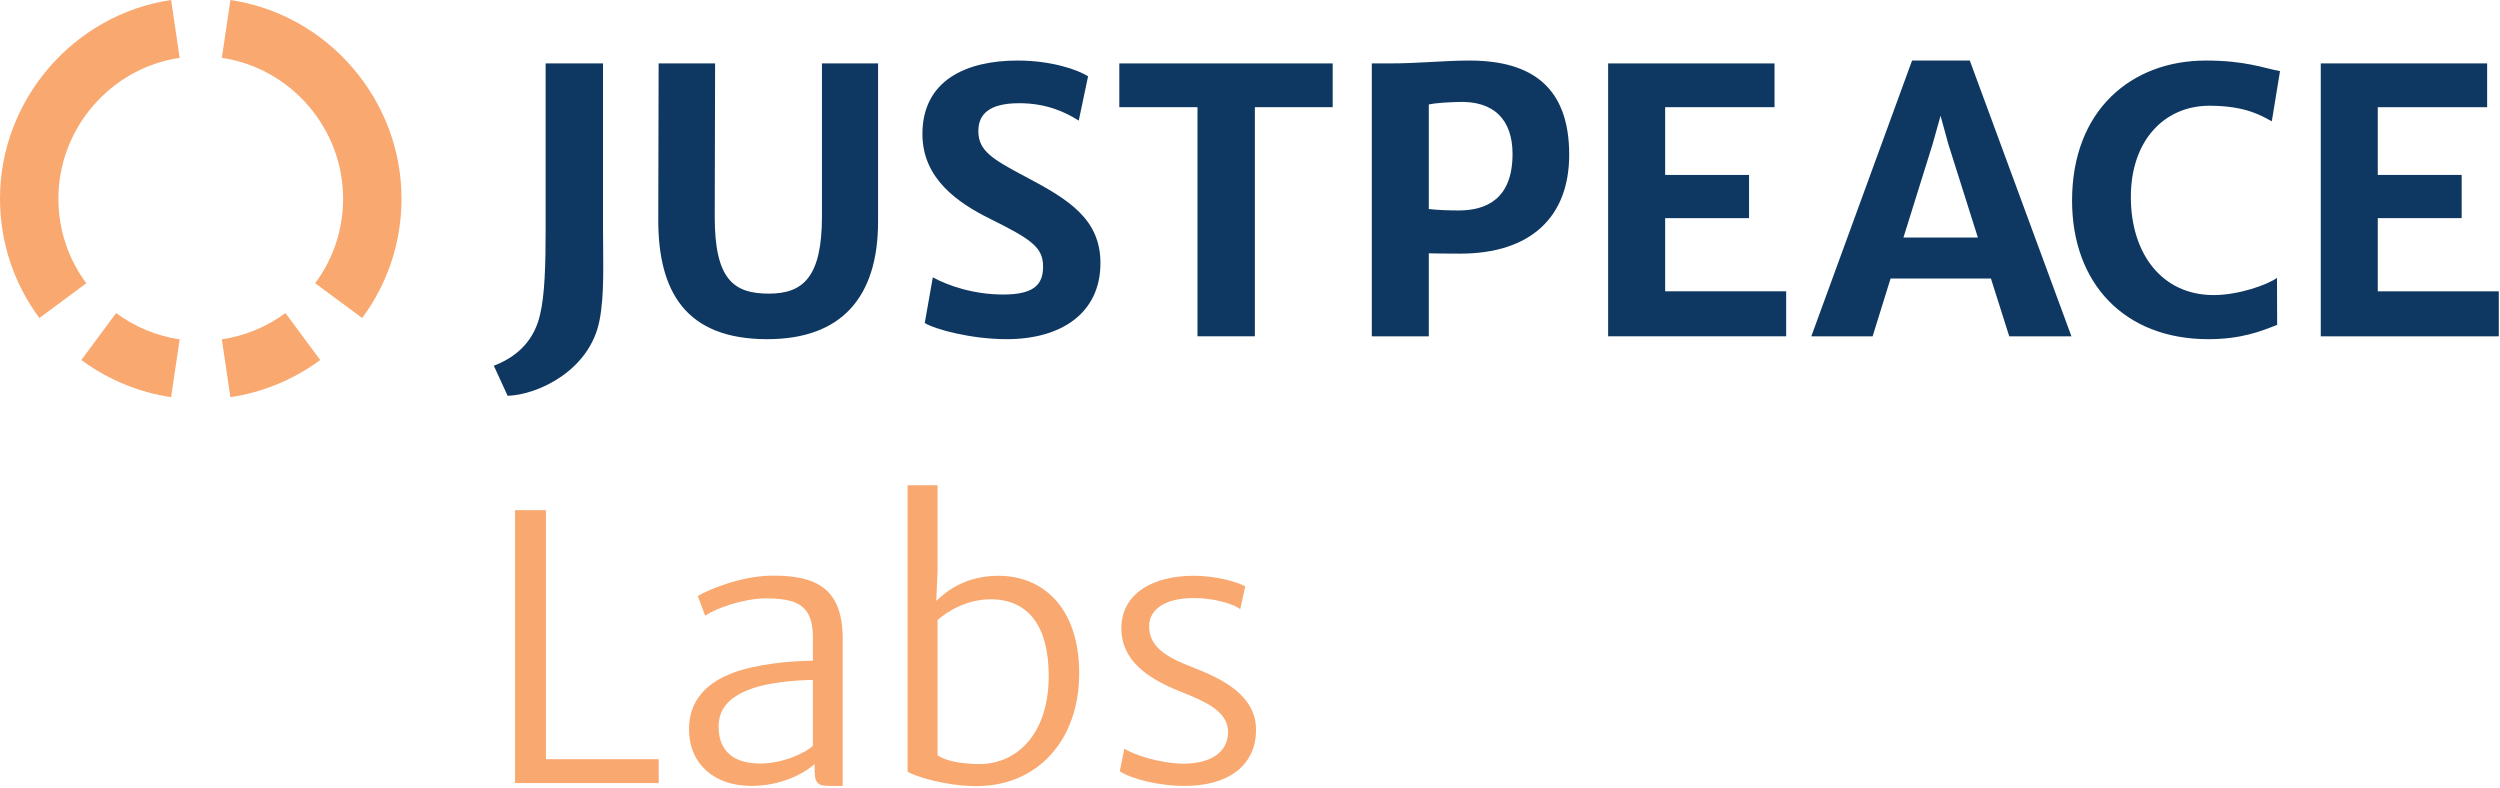
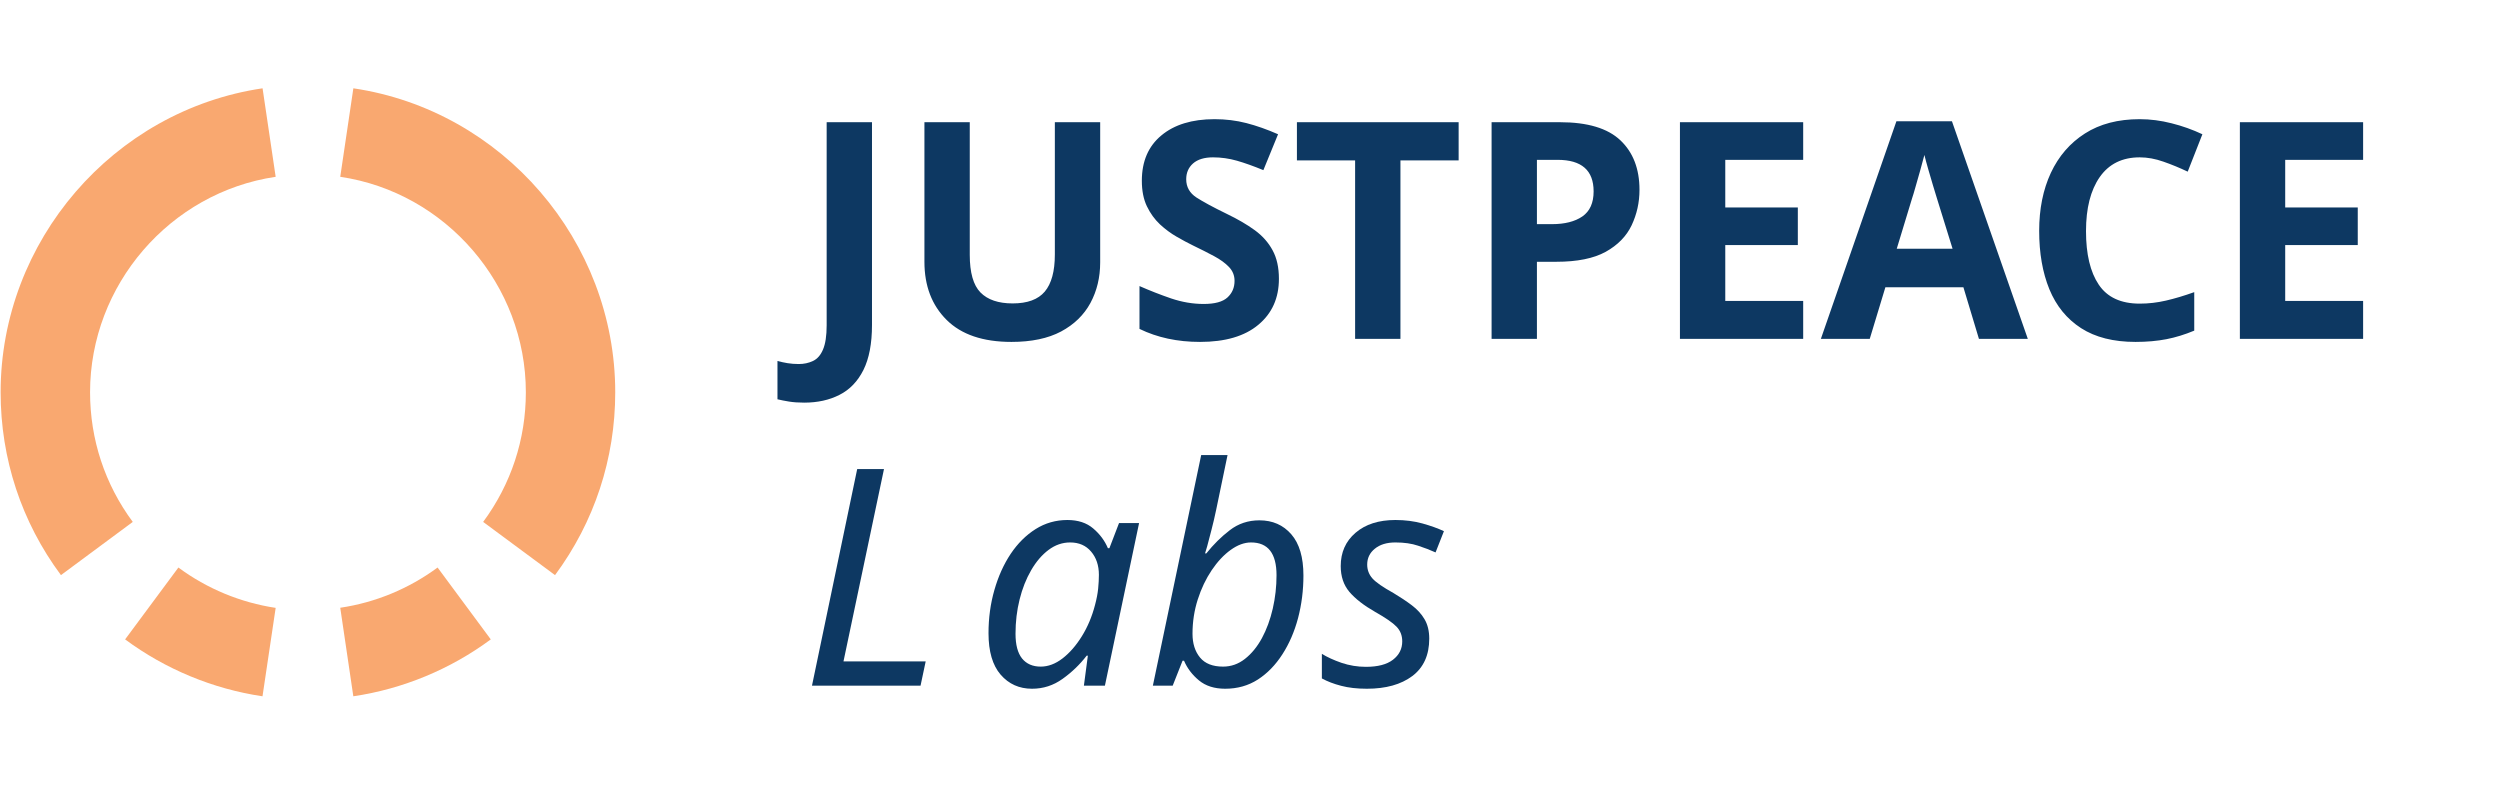
<svg xmlns="http://www.w3.org/2000/svg" width="100%" height="100%" viewBox="0 0 200 63" version="1.1" xml:space="preserve" style="fill-rule:evenodd;clip-rule:evenodd;stroke-linejoin:round;stroke-miterlimit:1.414;">
-   <g id="Layer 1">
-     <g>
-       <clipPath id="_clip1">
-         <rect x="0" y="0" width="199.903" height="62.89" />
-       </clipPath>
-       <g clip-path="url(#_clip1)">
-         <path d="M43.192,25.226C43.593,23.59 43.651,21.152 43.651,18.183L43.651,5.074L48.241,5.074L48.241,18.111C48.241,20.966 48.37,23.519 47.968,25.599C47.208,29.628 43.063,31.58 40.61,31.665L39.505,29.256C40.997,28.697 42.647,27.549 43.192,25.226" style="fill:rgb(14,56,98);fill-rule:nonzero;" />
-         <path d="M52.69,5.074L57.208,5.074L57.179,17.295C57.165,22.386 58.714,23.49 61.511,23.49C64.265,23.49 65.757,22.156 65.757,17.295L65.757,5.074L70.246,5.074L70.246,17.724C70.246,23.835 67.263,27.134 61.382,27.134C54.841,27.134 52.647,23.318 52.661,17.538L52.69,5.074Z" style="fill:rgb(14,56,98);fill-rule:nonzero;" />
-         <path d="M74.625,22.185C75.844,22.859 77.91,23.562 80.248,23.562C82.671,23.562 83.446,22.802 83.446,21.338C83.446,19.804 82.571,19.173 79.215,17.509C76.633,16.232 73.793,14.296 73.793,10.724C73.793,6.421 77.307,4.843 81.409,4.843C84.163,4.843 86.271,5.604 87.046,6.106L86.3,9.649C85.239,8.974 83.719,8.257 81.539,8.257C79.114,8.257 78.268,9.147 78.268,10.496C78.268,12.058 79.387,12.733 82.041,14.138C85.468,15.946 88.036,17.509 88.036,21.052C88.036,24.982 84.995,27.133 80.534,27.133C77.68,27.133 74.797,26.344 73.979,25.842L74.625,22.185Z" style="fill:rgb(14,56,98);fill-rule:nonzero;" />
-         <path d="M95.799,8.574L89.545,8.574L89.545,5.074L106.614,5.074L106.614,8.574L100.389,8.574L100.389,26.904L95.799,26.904L95.799,8.574Z" style="fill:rgb(14,56,98);fill-rule:nonzero;" />
-         <path d="M116.687,16.836C118.91,16.836 121.003,15.918 121.003,12.317C121.003,9.549 119.483,8.043 116.642,8.158C115.881,8.187 114.994,8.215 114.304,8.358L114.304,16.721C115.006,16.807 115.968,16.836 116.687,16.836M109.744,5.074L111.121,5.074C113.53,5.074 115.482,4.844 117.56,4.844C122.551,4.844 125.536,6.982 125.536,12.375C125.536,17.366 122.453,20.292 116.8,20.292C115.568,20.292 114.806,20.277 114.304,20.264L114.304,26.904L109.744,26.904L109.744,5.074Z" style="fill:rgb(14,56,98);fill-rule:nonzero;" />
-         <path d="M128.651,5.074L141.962,5.074L141.962,8.574L133.212,8.574L133.212,13.995L139.924,13.995L139.924,17.452L133.212,17.452L133.212,23.304L142.893,23.304L142.893,26.904L128.651,26.904L128.651,5.074Z" style="fill:rgb(14,56,98);fill-rule:nonzero;" />
-         <path d="M158.229,19.001L155.862,11.514L155.245,9.262L154.614,11.514L152.276,19.001L158.229,19.001ZM152.965,4.844L157.584,4.844L165.715,26.904L160.739,26.904L159.276,22.285L151.245,22.285L149.81,26.904L144.905,26.904L152.965,4.844Z" style="fill:rgb(14,56,98);fill-rule:nonzero;" />
-         <path d="M176.464,4.844C179.634,4.844 181.025,5.433 182.401,5.691L181.743,9.707C180.968,9.291 179.706,8.459 176.751,8.459C173.208,8.459 170.468,11.17 170.468,15.76C170.468,20.292 172.95,23.606 177.095,23.606C179.075,23.606 181.398,22.787 182.159,22.229L182.173,25.987C180.911,26.489 179.318,27.134 176.665,27.134C169.939,27.134 165.765,22.658 165.765,16.047C165.765,8.818 170.511,4.844 176.464,4.844" style="fill:rgb(14,56,98);fill-rule:nonzero;" />
-         <path d="M185.661,5.074L198.972,5.074L198.972,8.574L190.222,8.574L190.222,13.995L196.934,13.995L196.934,17.452L190.222,17.452L190.222,23.304L199.903,23.304L199.903,26.904L185.661,26.904L185.661,5.074Z" style="fill:rgb(14,56,98);fill-rule:nonzero;" />
-         <path d="M28.972,25.442L25.216,22.659C26.676,20.688 27.448,18.347 27.448,15.884C27.448,10.285 23.277,5.443 17.748,4.627L18.434,0C26.236,1.155 32.121,7.989 32.121,15.884C32.121,19.355 31.032,22.659 28.972,25.442" style="fill:rgb(249,168,112);fill-rule:nonzero;" />
-         <path d="M3.151,25.442C1.088,22.659 0,19.355 0,15.884C0,7.989 5.884,1.155 13.689,0L14.373,4.627C8.844,5.443 4.672,10.285 4.672,15.884C4.672,18.347 5.444,20.688 6.905,22.659L3.151,25.442Z" style="fill:rgb(249,168,112);fill-rule:nonzero;" />
-         <path d="M13.687,31.774C11.096,31.39 8.613,30.358 6.507,28.8L9.29,25.044C10.782,26.15 12.539,26.878 14.373,27.152L13.687,31.774Z" style="fill:rgb(249,168,112);fill-rule:nonzero;" />
-         <path d="M18.431,31.774L17.747,27.147C19.581,26.878 21.339,26.15 22.836,25.044L25.616,28.8C23.505,30.363 21.022,31.39 18.431,31.774" style="fill:rgb(249,168,112);fill-rule:nonzero;" />
-         <path d="M41.206,40.814L43.673,40.814L43.673,60.737L52.695,60.737L52.695,62.645L41.206,62.645L41.206,40.814Z" style="fill:rgb(249,168,112);fill-rule:nonzero;" />
-         <path d="M60.801,61.081C62.852,61.081 64.659,60.063 65.032,59.661L65.032,54.397C63.856,54.397 61.36,54.585 59.969,55.157C58.334,55.774 57.488,56.692 57.488,58.142C57.488,59.862 58.448,61.081 60.801,61.081M58.65,53.823C60.572,53.106 63.325,52.862 65.032,52.862L65.032,50.97C65.032,48.331 63.655,47.872 61.217,47.872C59.553,47.872 57.273,48.645 56.412,49.263L55.824,47.685C56.383,47.311 59.18,46.05 61.834,46.05C65.161,46.05 67.413,46.968 67.413,51.069L67.413,62.874L66.438,62.874C65.606,62.874 65.176,62.804 65.176,61.727L65.161,61.124C64.272,61.929 62.422,62.874 60.098,62.874C57.201,62.874 55.121,61.167 55.121,58.327C55.121,56.177 56.369,54.671 58.65,53.823" style="fill:rgb(249,168,112);fill-rule:nonzero;" />
-         <path d="M78.36,61.124C81.257,61.124 83.854,58.845 83.897,54.183C83.925,50.138 82.304,47.942 79.235,47.942C77.414,47.942 75.807,48.876 75.004,49.606L75.004,60.421C75.549,60.837 76.854,61.124 78.36,61.124M72.609,38.82L75.004,38.82L75.004,45.634L74.903,48.073C75.75,47.255 77.284,46.063 79.881,46.063C83.452,46.063 86.335,48.632 86.335,53.866C86.335,59.218 83.007,62.89 78.102,62.89C75.707,62.89 73.168,62.114 72.609,61.728L72.609,38.82Z" style="fill:rgb(249,168,112);fill-rule:nonzero;" />
-         <path d="M89.953,59.892C90.57,60.322 92.678,61.068 94.658,61.097C96.752,61.097 98.244,60.249 98.244,58.558C98.244,56.837 96.293,56.076 94.342,55.287C91.832,54.269 89.681,52.863 89.709,50.195C89.766,47.384 92.349,46.079 95.418,46.064C97.326,46.05 99.047,46.581 99.62,46.912L99.219,48.732C98.659,48.302 97.11,47.843 95.504,47.843C93.166,47.843 91.947,48.775 91.932,50.066C91.904,51.788 93.381,52.605 95.504,53.423C97.655,54.269 100.481,55.56 100.481,58.386C100.481,61.253 98.258,62.874 94.772,62.874C92.678,62.874 90.527,62.316 89.58,61.699L89.953,59.892Z" style="fill:rgb(249,168,112);fill-rule:nonzero;" />
+   <g id="Layer-1">
+     <g transform="matrix(0.548706,0,0,0.55522,-62.2087,-163.61)">
+       <g>
+         <text x="229.961px" y="343.502px" style="font-family:'MerriweatherSans-ExtraBold', 'Merriweather Sans';font-weight:800;font-size:43.728px;fill:rgb(13,56,98);">JUSTPEACE</text>
+         <text x="229.961px" y="393.476px" style="font-family:'Merriweather-Italic', 'Merriweather';font-style:italic;font-size:43.728px;fill:rgb(13,56,98);">L</text>
+         <text x="255.403px" y="393.476px" style="font-family:'Merriweather-Italic', 'Merriweather';font-style:italic;font-size:43.728px;fill:rgb(13,56,98);">ab</text>
+         <text x="305.878px" y="393.476px" style="font-family:'Merriweather-Italic', 'Merriweather';font-style:italic;font-size:43.728px;fill:rgb(13,56,98);">s</text>
      </g>
+     </g>
+     <g transform="matrix(2.34608,0,0,2.34608,-47.4561,-37.2367)">
+       <path d="M39.154,35.483L36.703,33.669C37.655,32.381 38.159,30.855 38.159,29.248C38.159,25.594 35.437,22.435 31.83,21.901L32.277,18.883C37.368,19.637 41.207,24.096 41.207,29.248C41.207,31.512 40.497,33.669 39.154,35.483" style="fill:rgb(249,168,112);fill-rule:nonzero;" />
+     </g>
+     <g transform="matrix(2.34608,0,0,2.34608,-47.4561,-37.2367)">
+       <path d="M22.306,35.483C20.959,33.669 20.249,31.512 20.249,29.248C20.249,24.096 24.089,19.637 29.181,18.883L29.628,21.901C26.021,22.435 23.299,25.594 23.299,29.248C23.299,30.855 23.802,32.381 24.755,33.669L22.306,35.483Z" style="fill:rgb(249,168,112);fill-rule:nonzero;" />
+     </g>
+     <g transform="matrix(2.34608,0,0,2.34608,-47.4561,-37.2367)">
+       <path d="M29.179,39.615C27.491,39.365 25.869,38.692 24.494,37.675L26.311,35.224C27.283,35.945 28.431,36.42 29.628,36.6L29.179,39.615Z" style="fill:rgb(249,168,112);fill-rule:nonzero;" />
+     </g>
+     <g transform="matrix(2.34608,0,0,2.34608,-47.4561,-37.2367)">
+       <path d="M32.276,39.615L31.83,36.596C33.026,36.42 34.173,35.945 35.149,35.224L36.963,37.675C35.587,38.694 33.965,39.365 32.276,39.615" style="fill:rgb(249,168,112);fill-rule:nonzero;" />
    </g>
  </g>
</svg>
